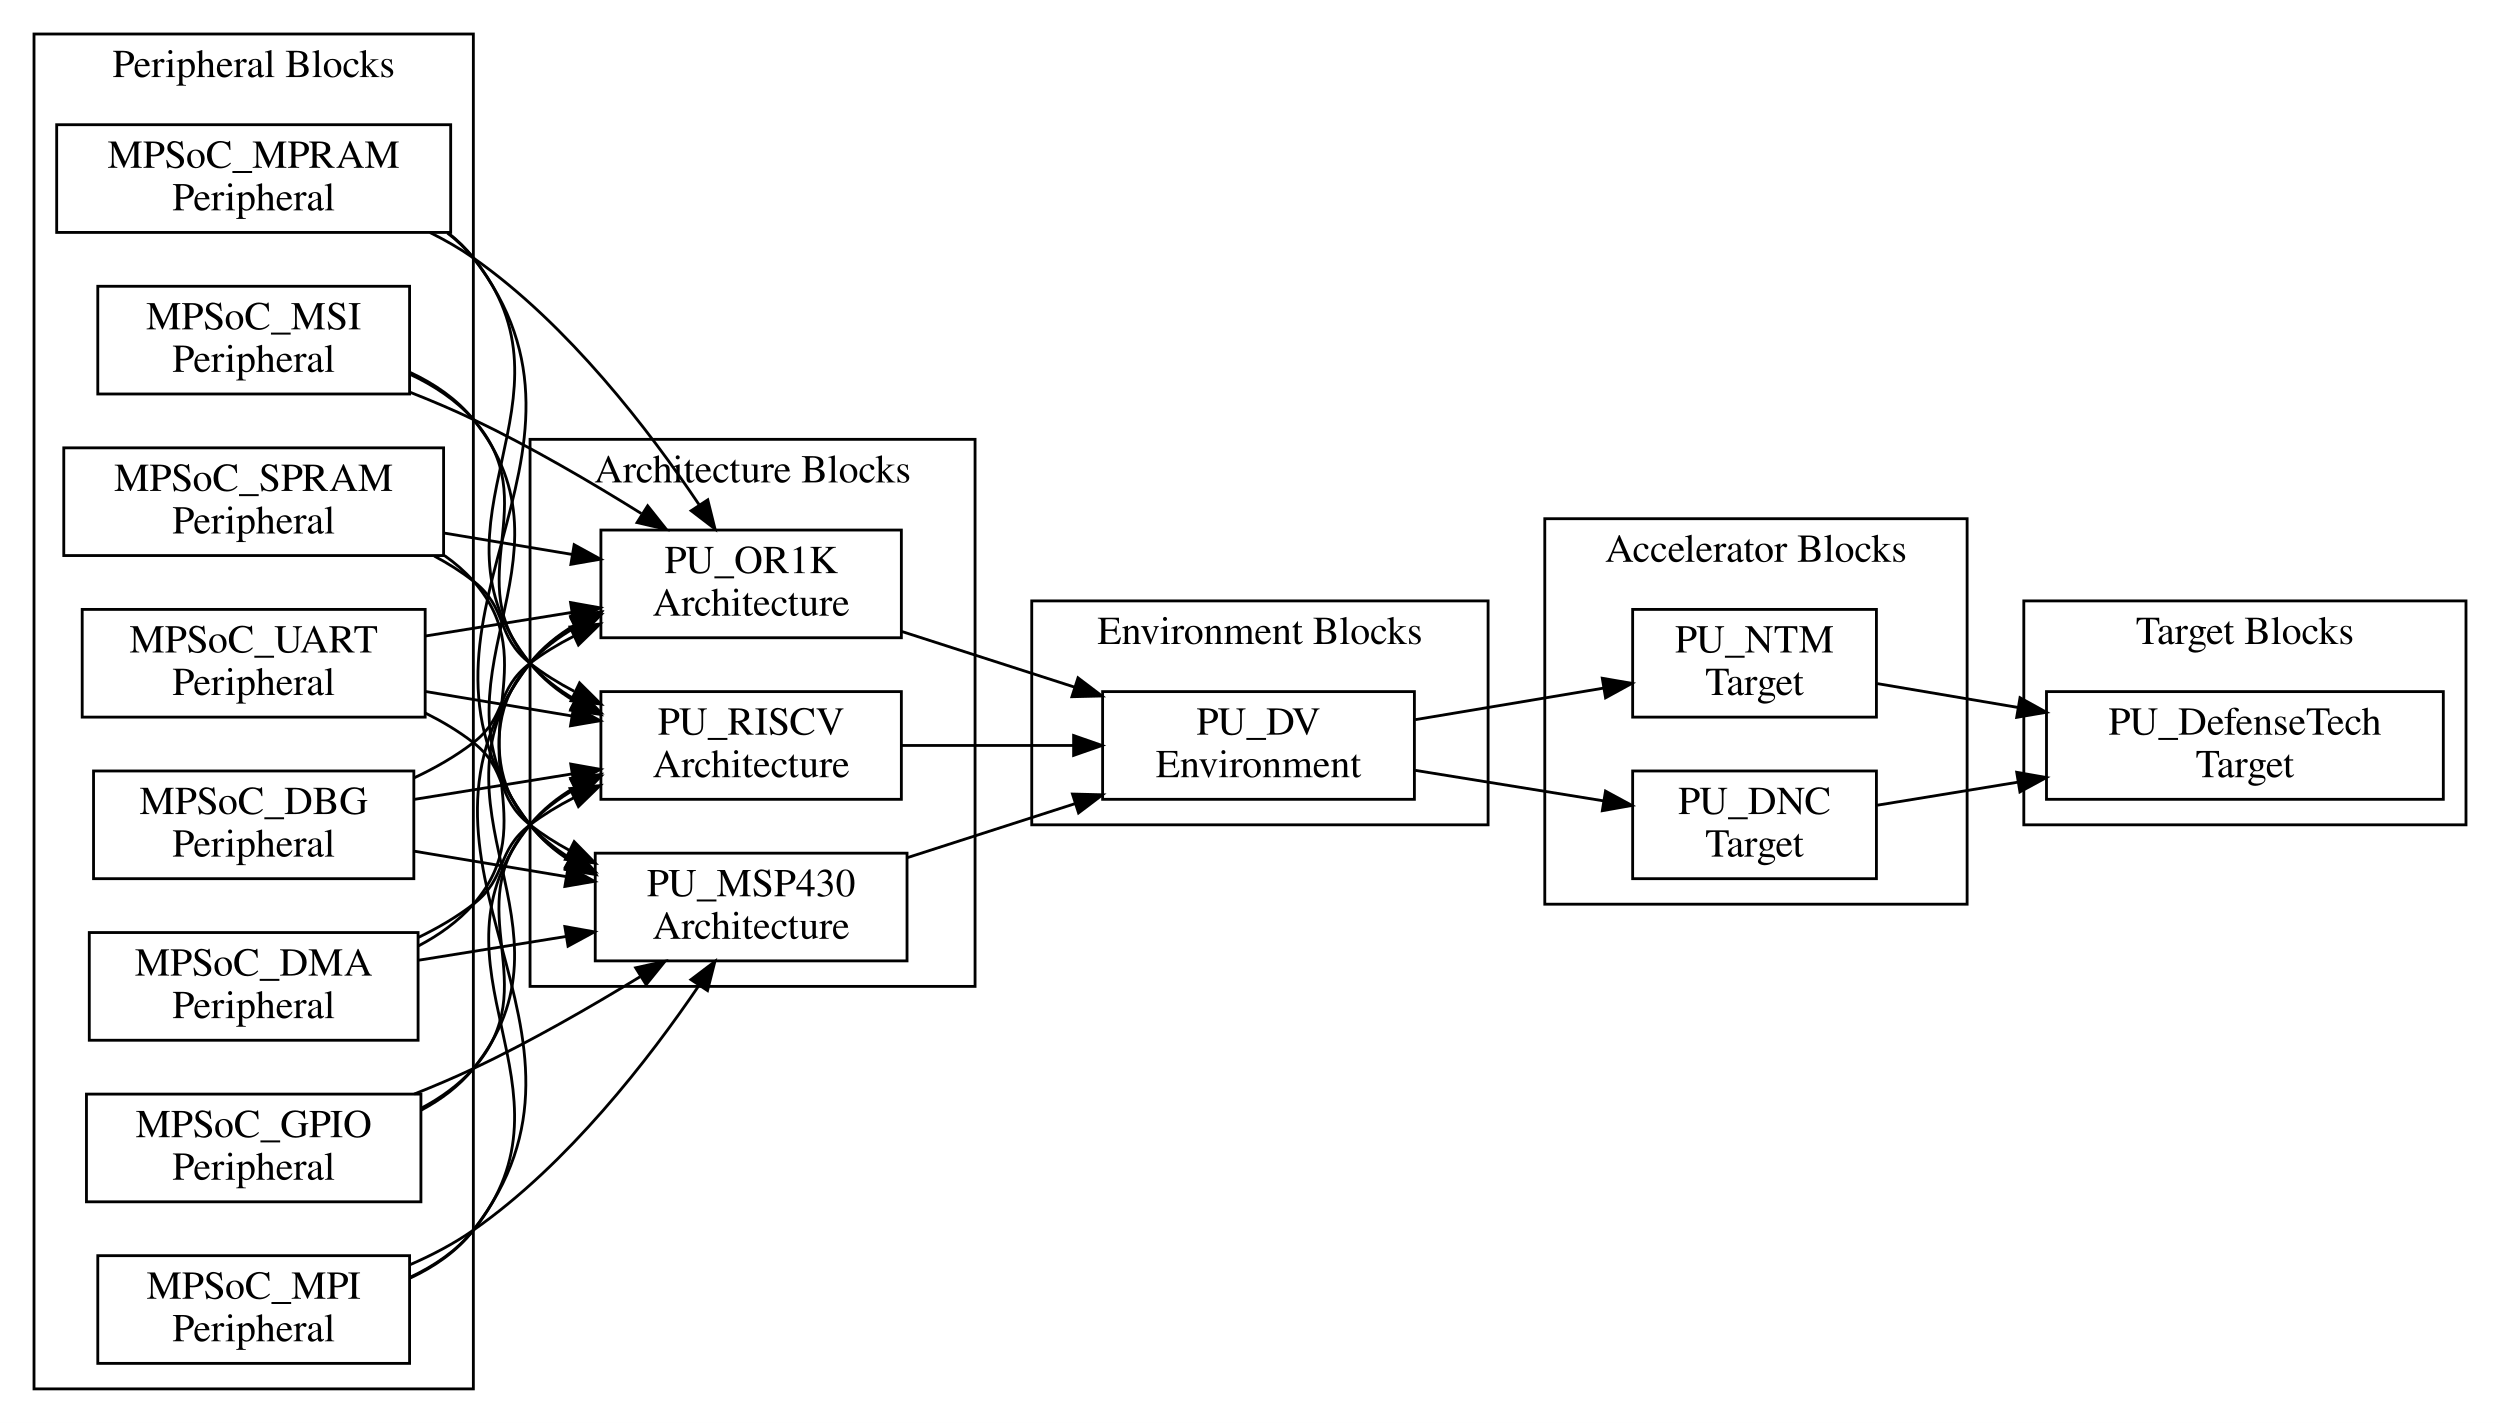
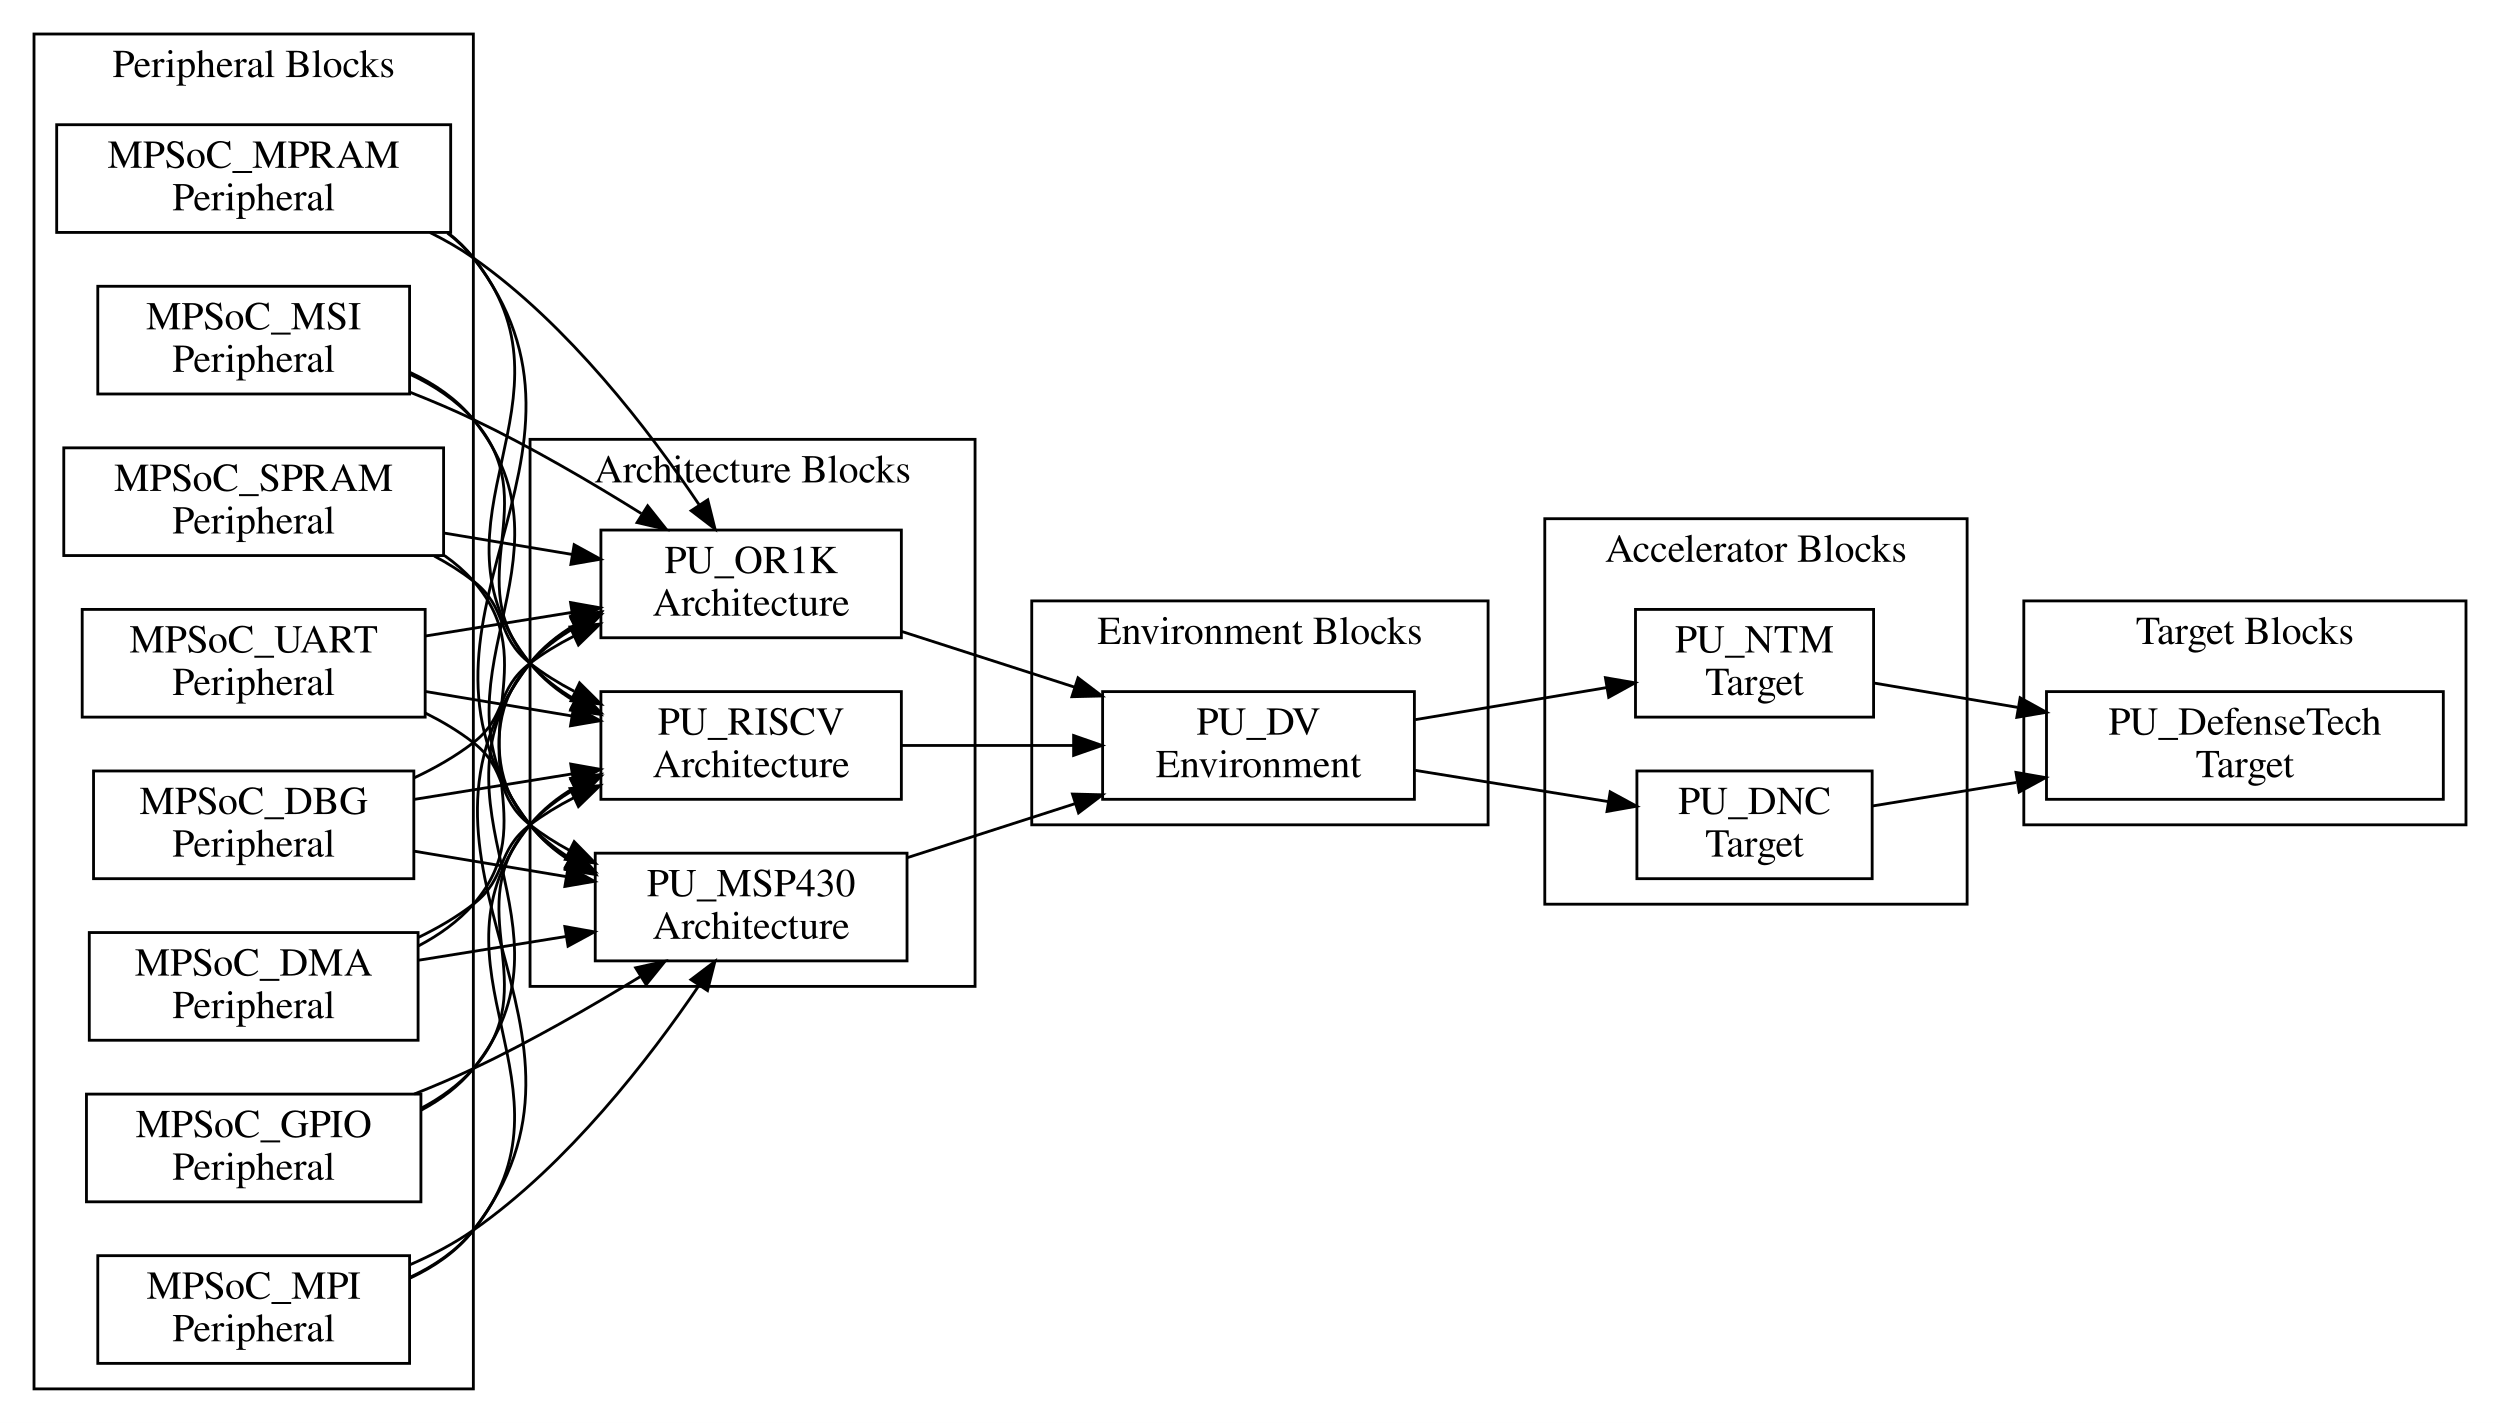
<svg xmlns="http://www.w3.org/2000/svg" width="882pt" height="502pt" viewBox="0.00 0.00 882.00 502.00">
  <g id="graph0" class="graph" transform="scale(1 1) rotate(0) translate(4 498)">
    <polygon fill="white" stroke="transparent" points="-4,4 -4,-498 878,-498 878,4 -4,4" />
    <g id="clust1" class="cluster">
      <polygon fill="none" stroke="black" points="8,-8 8,-486 163,-486 163,-8 8,-8" />
      <text text-anchor="middle" x="85.5" y="-470.8" font-family="Times,serif" font-size="14.00">Peripheral Blocks</text>
    </g>
    <g id="clust2" class="cluster">
      <polygon fill="none" stroke="black" points="183,-150 183,-343 340,-343 340,-150 183,-150" />
      <text text-anchor="middle" x="261.5" y="-327.8" font-family="Times,serif" font-size="14.00">Architecture Blocks</text>
    </g>
    <g id="clust3" class="cluster">
      <polygon fill="none" stroke="black" points="360,-207 360,-286 521,-286 521,-207 360,-207" />
      <text text-anchor="middle" x="440.5" y="-270.8" font-family="Times,serif" font-size="14.00">Environment Blocks</text>
    </g>
    <g id="clust4" class="cluster">
      <polygon fill="none" stroke="black" points="541,-179 541,-315 690,-315 690,-179 541,-179" />
      <text text-anchor="middle" x="615.5" y="-299.8" font-family="Times,serif" font-size="14.00">Accelerator Blocks</text>
    </g>
    <g id="clust5" class="cluster">
      <polygon fill="none" stroke="black" points="710,-207 710,-286 866,-286 866,-207 710,-207" />
      <text text-anchor="middle" x="788" y="-270.8" font-family="Times,serif" font-size="14.00">Target Blocks</text>
    </g>
    <g id="node1" class="node">
      <polygon fill="none" stroke="black" points="29,-188 29,-226 142,-226 142,-188 29,-188" />
      <text text-anchor="middle" x="85.5" y="-210.8" font-family="Times,serif" font-size="14.00">MPSoC_DBG </text>
      <text text-anchor="middle" x="85.5" y="-195.8" font-family="Times,serif" font-size="14.00">Peripheral</text>
    </g>
    <g id="node9" class="node">
      <polygon fill="none" stroke="black" points="206,-159 206,-197 316,-197 316,-159 206,-159" />
      <text text-anchor="middle" x="261" y="-181.8" font-family="Times,serif" font-size="14.00">PU_MSP430 </text>
      <text text-anchor="middle" x="261" y="-166.8" font-family="Times,serif" font-size="14.00">Architecture</text>
    </g>
    <g id="edge1" class="edge">
      <path fill="none" stroke="black" d="M142.35,-197.66C159.33,-194.83 178.12,-191.69 195.61,-188.76" />
      <polygon fill="black" stroke="black" points="196.45,-192.17 205.73,-187.07 195.29,-185.27 196.45,-192.17" />
    </g>
    <g id="node10" class="node">
      <polygon fill="none" stroke="black" points="208,-273 208,-311 314,-311 314,-273 208,-273" />
      <text text-anchor="middle" x="261" y="-295.8" font-family="Times,serif" font-size="14.00">PU_OR1K </text>
      <text text-anchor="middle" x="261" y="-280.8" font-family="Times,serif" font-size="14.00">Architecture</text>
    </g>
    <g id="edge9" class="edge">
      <path fill="none" stroke="black" d="M142.08,-223.56C149.49,-227.03 156.7,-231.15 163,-236 175.11,-245.33 170.82,-254.75 183,-264 187.72,-267.58 192.94,-270.74 198.37,-273.52" />
      <polygon fill="black" stroke="black" points="197.12,-276.8 207.67,-277.84 200.07,-270.45 197.12,-276.8" />
    </g>
    <g id="node11" class="node">
      <polygon fill="none" stroke="black" points="208,-216 208,-254 314,-254 314,-216 208,-216" />
      <text text-anchor="middle" x="261" y="-238.8" font-family="Times,serif" font-size="14.00">PU_RISCV </text>
      <text text-anchor="middle" x="261" y="-223.8" font-family="Times,serif" font-size="14.00">Architecture</text>
    </g>
    <g id="edge17" class="edge">
      <path fill="none" stroke="black" d="M142.35,-216.01C160.07,-218.87 179.77,-222.05 197.9,-224.98" />
      <polygon fill="black" stroke="black" points="197.36,-228.44 207.79,-226.57 198.48,-221.53 197.36,-228.44" />
    </g>
    <g id="node2" class="node">
      <polygon fill="none" stroke="black" points="27.5,-131 27.5,-169 143.5,-169 143.5,-131 27.5,-131" />
      <text text-anchor="middle" x="85.5" y="-153.8" font-family="Times,serif" font-size="14.00">MPSoC_DMA </text>
      <text text-anchor="middle" x="85.5" y="-138.8" font-family="Times,serif" font-size="14.00">Peripheral</text>
    </g>
    <g id="edge2" class="edge">
      <path fill="none" stroke="black" d="M143.79,-159.25C160.46,-161.94 178.77,-164.89 195.83,-167.64" />
      <polygon fill="black" stroke="black" points="195.28,-171.1 205.71,-169.24 196.4,-164.19 195.28,-171.1" />
    </g>
    <g id="edge10" class="edge">
      <path fill="none" stroke="black" d="M143.64,-164.29C150.91,-168.1 157.66,-172.91 163,-179 188.58,-208.18 157.22,-234.99 183,-264 187.51,-269.07 193.01,-273.23 198.98,-276.63" />
      <polygon fill="black" stroke="black" points="197.48,-279.79 207.99,-281.09 200.59,-273.52 197.48,-279.79" />
    </g>
    <g id="edge18" class="edge">
      <path fill="none" stroke="black" d="M143.67,-167.31C150.52,-170.62 157.15,-174.49 163,-179 175.11,-188.33 170.82,-197.75 183,-207 187.72,-210.58 192.94,-213.74 198.37,-216.52" />
      <polygon fill="black" stroke="black" points="197.12,-219.8 207.67,-220.84 200.07,-213.45 197.12,-219.8" />
    </g>
    <g id="node3" class="node">
      <polygon fill="none" stroke="black" points="26.5,-74 26.5,-112 144.5,-112 144.5,-74 26.5,-74" />
      <text text-anchor="middle" x="85.5" y="-96.8" font-family="Times,serif" font-size="14.00">MPSoC_GPIO </text>
      <text text-anchor="middle" x="85.5" y="-81.8" font-family="Times,serif" font-size="14.00">Peripheral</text>
    </g>
    <g id="edge3" class="edge">
      <path fill="none" stroke="black" d="M142.14,-112.02C149.24,-114.84 156.35,-117.86 163,-121 183,-130.44 204.29,-142.69 221.82,-153.41" />
      <polygon fill="black" stroke="black" points="220.26,-156.56 230.61,-158.85 223.95,-150.61 220.26,-156.56" />
    </g>
    <g id="edge11" class="edge">
      <path fill="none" stroke="black" d="M144.51,-106.29C151.56,-110.03 158.02,-114.84 163,-121 203.32,-170.92 142.62,-214.12 183,-264 187.33,-269.35 192.77,-273.68 198.75,-277.18" />
      <polygon fill="black" stroke="black" points="197.33,-280.38 207.83,-281.74 200.47,-274.12 197.33,-280.38" />
    </g>
    <g id="edge19" class="edge">
      <path fill="none" stroke="black" d="M144.77,-107.1C151.61,-110.73 157.94,-115.28 163,-121 189,-150.39 156.97,-177.63 183,-207 187.5,-212.08 193,-216.24 198.96,-219.64" />
      <polygon fill="black" stroke="black" points="197.46,-222.8 207.98,-224.11 200.57,-216.53 197.46,-222.8" />
    </g>
    <g id="node4" class="node">
      <polygon fill="none" stroke="black" points="30.5,-17 30.5,-55 140.5,-55 140.5,-17 30.5,-17" />
      <text text-anchor="middle" x="85.5" y="-39.8" font-family="Times,serif" font-size="14.00">MPSoC_MPI </text>
      <text text-anchor="middle" x="85.5" y="-24.8" font-family="Times,serif" font-size="14.00">Peripheral</text>
    </g>
    <g id="edge4" class="edge">
      <path fill="none" stroke="black" d="M140.52,-51.75C148.4,-55.17 156.15,-59.23 163,-64 196.38,-87.25 225.21,-124.69 242.57,-150.28" />
      <polygon fill="black" stroke="black" points="239.77,-152.39 248.22,-158.79 245.61,-148.52 239.77,-152.39" />
    </g>
    <g id="edge12" class="edge">
      <path fill="none" stroke="black" d="M140.53,-47.01C149.18,-51.03 157.19,-56.51 163,-64 217.76,-134.58 128.17,-193.47 183,-264 187.28,-269.51 192.75,-273.93 198.79,-277.49" />
      <polygon fill="black" stroke="black" points="197.48,-280.74 207.98,-282.1 200.61,-274.49 197.48,-280.74" />
    </g>
    <g id="edge20" class="edge">
      <path fill="none" stroke="black" d="M140.67,-47.38C149.21,-51.36 157.13,-56.74 163,-64 203.32,-113.92 142.62,-157.12 183,-207 187.33,-212.35 192.77,-216.68 198.75,-220.18" />
      <polygon fill="black" stroke="black" points="197.33,-223.38 207.83,-224.74 200.47,-217.12 197.33,-223.38" />
    </g>
    <g id="node5" class="node">
      <polygon fill="none" stroke="black" points="16,-416 16,-454 155,-454 155,-416 16,-416" />
      <text text-anchor="middle" x="85.5" y="-438.8" font-family="Times,serif" font-size="14.00">MPSoC_MPRAM </text>
      <text text-anchor="middle" x="85.5" y="-423.8" font-family="Times,serif" font-size="14.00">Peripheral</text>
    </g>
    <g id="edge5" class="edge">
      <path fill="none" stroke="black" d="M154.01,-415.9C157.36,-413.3 160.4,-410.35 163,-407 217.76,-336.42 128.57,-277.84 183,-207 186.88,-201.95 191.75,-197.77 197.15,-194.33" />
      <polygon fill="black" stroke="black" points="198.9,-197.36 205.99,-189.49 195.54,-191.22 198.9,-197.36" />
    </g>
    <g id="edge13" class="edge">
      <path fill="none" stroke="black" d="M147.69,-415.96C153.06,-413.3 158.25,-410.32 163,-407 196.5,-383.56 225.3,-345.79 242.62,-319.97" />
      <polygon fill="black" stroke="black" points="245.7,-321.66 248.26,-311.38 239.85,-317.82 245.7,-321.66" />
    </g>
    <g id="edge21" class="edge">
      <path fill="none" stroke="black" d="M153.86,-415.78C157.24,-413.21 160.33,-410.3 163,-407 203.32,-357.08 142.91,-314.11 183,-264 187.32,-258.6 192.75,-254.21 198.73,-250.64" />
      <polygon fill="black" stroke="black" points="200.52,-253.65 207.8,-245.96 197.31,-247.43 200.52,-253.65" />
    </g>
    <g id="node6" class="node">
      <polygon fill="none" stroke="black" points="30.5,-359 30.5,-397 140.5,-397 140.5,-359 30.5,-359" />
      <text text-anchor="middle" x="85.5" y="-381.8" font-family="Times,serif" font-size="14.00">MPSoC_MSI </text>
      <text text-anchor="middle" x="85.5" y="-366.8" font-family="Times,serif" font-size="14.00">Peripheral</text>
    </g>
    <g id="edge6" class="edge">
      <path fill="none" stroke="black" d="M140.67,-366.62C149.21,-362.64 157.13,-357.26 163,-350 203.32,-300.08 142.91,-257.11 183,-207 186.83,-202.21 191.54,-198.22 196.73,-194.88" />
      <polygon fill="black" stroke="black" points="198.77,-197.75 205.84,-189.86 195.39,-191.62 198.77,-197.75" />
    </g>
    <g id="edge14" class="edge">
      <path fill="none" stroke="black" d="M140.53,-359.67C148.17,-356.67 155.85,-353.41 163,-350 183.21,-340.36 204.68,-327.8 222.26,-316.82" />
      <polygon fill="black" stroke="black" points="224.49,-319.55 231.08,-311.25 220.75,-313.63 224.49,-319.55" />
    </g>
    <g id="edge22" class="edge">
      <path fill="none" stroke="black" d="M140.54,-366C148.98,-362.08 156.91,-356.89 163,-350 189,-320.61 157.14,-293.51 183,-264 187.49,-258.87 192.98,-254.65 198.94,-251.18" />
      <polygon fill="black" stroke="black" points="200.63,-254.25 207.96,-246.59 197.45,-248.01 200.63,-254.25" />
    </g>
    <g id="node7" class="node">
      <polygon fill="none" stroke="black" points="18.5,-302 18.5,-340 152.5,-340 152.5,-302 18.5,-302" />
      <text text-anchor="middle" x="85.5" y="-324.8" font-family="Times,serif" font-size="14.00">MPSoC_SPRAM </text>
      <text text-anchor="middle" x="85.5" y="-309.8" font-family="Times,serif" font-size="14.00">Peripheral</text>
    </g>
    <g id="edge7" class="edge">
      <path fill="none" stroke="black" d="M152.83,-301.99C156.56,-299.37 160,-296.39 163,-293 189,-263.61 157.14,-236.51 183,-207 186.98,-202.46 191.75,-198.62 196.93,-195.39" />
      <polygon fill="black" stroke="black" points="198.85,-198.33 205.98,-190.49 195.52,-192.17 198.85,-198.33" />
    </g>
    <g id="edge15" class="edge">
      <path fill="none" stroke="black" d="M152.59,-309.95C167.45,-307.47 183.17,-304.84 197.86,-302.39" />
      <polygon fill="black" stroke="black" points="198.56,-305.82 207.85,-300.72 197.41,-298.91 198.56,-305.82" />
    </g>
    <g id="edge23" class="edge">
      <path fill="none" stroke="black" d="M149.2,-301.83C154.08,-299.22 158.75,-296.29 163,-293 175.38,-283.41 170.67,-273.64 183,-264 187.76,-260.28 193.04,-257 198.56,-254.11" />
      <polygon fill="black" stroke="black" points="200.47,-257.08 207.99,-249.61 197.46,-250.76 200.47,-257.08" />
    </g>
    <g id="node8" class="node">
      <polygon fill="none" stroke="black" points="25,-245 25,-283 146,-283 146,-245 25,-245" />
      <text text-anchor="middle" x="85.5" y="-267.8" font-family="Times,serif" font-size="14.00">MPSoC_UART </text>
      <text text-anchor="middle" x="85.5" y="-252.8" font-family="Times,serif" font-size="14.00">Peripheral</text>
    </g>
    <g id="edge8" class="edge">
      <path fill="none" stroke="black" d="M146.09,-246.43C152.09,-243.44 157.86,-239.98 163,-236 175.38,-226.41 170.67,-216.64 183,-207 187.29,-203.65 192.01,-200.65 196.94,-197.97" />
      <polygon fill="black" stroke="black" points="198.57,-201.07 205.98,-193.5 195.47,-194.8 198.57,-201.07" />
    </g>
    <g id="edge16" class="edge">
      <path fill="none" stroke="black" d="M146.21,-273.64C162.77,-276.31 180.79,-279.22 197.5,-281.91" />
      <polygon fill="black" stroke="black" points="197.29,-285.42 207.72,-283.56 198.4,-278.51 197.29,-285.42" />
    </g>
    <g id="edge24" class="edge">
      <path fill="none" stroke="black" d="M146.21,-254.02C162.77,-251.25 180.79,-248.24 197.5,-245.45" />
      <polygon fill="black" stroke="black" points="198.43,-248.84 207.72,-243.74 197.28,-241.94 198.43,-248.84" />
    </g>
    <g id="node12" class="node">
      <polygon fill="none" stroke="black" points="385,-216 385,-254 495,-254 495,-216 385,-216" />
      <text text-anchor="middle" x="440" y="-238.8" font-family="Times,serif" font-size="14.00">PU_DV </text>
      <text text-anchor="middle" x="440" y="-223.8" font-family="Times,serif" font-size="14.00">Environment</text>
    </g>
    <g id="edge25" class="edge">
      <path fill="none" stroke="black" d="M316.07,-195.41C334.77,-201.43 355.89,-208.24 375.29,-214.48" />
      <polygon fill="black" stroke="black" points="374.37,-217.86 384.96,-217.6 376.51,-211.2 374.37,-217.86" />
    </g>
    <g id="edge26" class="edge">
      <path fill="none" stroke="black" d="M314.15,-275.21C333.25,-269.05 355.09,-262.02 375.11,-255.58" />
      <polygon fill="black" stroke="black" points="376.32,-258.86 384.77,-252.46 374.18,-252.2 376.32,-258.86" />
    </g>
    <g id="edge27" class="edge">
      <path fill="none" stroke="black" d="M314.15,-235C333.08,-235 354.7,-235 374.56,-235" />
      <polygon fill="black" stroke="black" points="374.77,-238.5 384.77,-235 374.77,-231.5 374.77,-238.5" />
    </g>
    <g id="node13" class="node">
-       <polygon fill="none" stroke="black" points="572,-245 572,-283 658,-283 658,-245 572,-245" />
+       <polygon fill="none" stroke="black" points="573,-245 573,-283 657,-283 657,-245 573,-245" />
      <text text-anchor="middle" x="615" y="-267.8" font-family="Times,serif" font-size="14.00">PU_NTM </text>
      <text text-anchor="middle" x="615" y="-252.8" font-family="Times,serif" font-size="14.00">Target</text>
    </g>
    <g id="edge28" class="edge">
-       <path fill="none" stroke="black" d="M495.26,-244.1C516.47,-247.65 540.69,-251.71 561.7,-255.23" />
-       <polygon fill="black" stroke="black" points="561.29,-258.71 571.73,-256.91 562.44,-251.81 561.29,-258.71" />
+       <path fill="none" stroke="black" d="M495.26,-244.1C516.81,-247.71 541.47,-251.84 562.71,-255.4" />
+       <polygon fill="black" stroke="black" points="562.39,-258.9 572.83,-257.1 563.55,-251.99 562.39,-258.9" />
    </g>
    <g id="node14" class="node">
-       <polygon fill="none" stroke="black" points="572,-188 572,-226 658,-226 658,-188 572,-188" />
+       <polygon fill="none" stroke="black" points="573.5,-188 573.5,-226 656.5,-226 656.5,-188 573.5,-188" />
      <text text-anchor="middle" x="615" y="-210.8" font-family="Times,serif" font-size="14.00">PU_DNC </text>
      <text text-anchor="middle" x="615" y="-195.8" font-family="Times,serif" font-size="14.00">Target</text>
    </g>
    <g id="edge29" class="edge">
-       <path fill="none" stroke="black" d="M495.26,-226.22C516.47,-222.79 540.69,-218.87 561.7,-215.46" />
-       <polygon fill="black" stroke="black" points="562.42,-218.89 571.73,-213.84 561.3,-211.98 562.42,-218.89" />
+       <path fill="none" stroke="black" d="M495.26,-226.22C517.08,-222.69 542.08,-218.64 563.5,-215.17" />
+       <polygon fill="black" stroke="black" points="564.07,-218.63 573.38,-213.57 562.95,-211.72 564.07,-218.63" />
    </g>
    <g id="node15" class="node">
      <polygon fill="none" stroke="black" points="718,-216 718,-254 858,-254 858,-216 718,-216" />
      <text text-anchor="middle" x="788" y="-238.8" font-family="Times,serif" font-size="14.00">PU_DefenseTech </text>
      <text text-anchor="middle" x="788" y="-223.8" font-family="Times,serif" font-size="14.00">Target</text>
    </g>
    <g id="edge30" class="edge">
-       <path fill="none" stroke="black" d="M658.27,-256.83C673.32,-254.28 690.79,-251.32 707.91,-248.41" />
-       <polygon fill="black" stroke="black" points="708.66,-251.84 717.94,-246.71 707.49,-244.93 708.66,-251.84" />
+       <path fill="none" stroke="black" d="M657.39,-256.98C672.6,-254.4 690.36,-251.39 707.78,-248.44" />
+       <polygon fill="black" stroke="black" points="708.7,-251.83 717.97,-246.71 707.53,-244.93 708.7,-251.83" />
    </g>
    <g id="edge31" class="edge">
-       <path fill="none" stroke="black" d="M658.27,-213.92C673.32,-216.39 690.79,-219.25 707.91,-222.05" />
-       <polygon fill="black" stroke="black" points="707.5,-225.53 717.94,-223.69 708.63,-218.62 707.5,-225.53" />
+       <path fill="none" stroke="black" d="M656.52,-213.64C671.8,-216.14 689.75,-219.08 707.37,-221.96" />
+       <polygon fill="black" stroke="black" points="707.24,-225.49 717.68,-223.65 708.37,-218.58 707.24,-225.49" />
    </g>
  </g>
</svg>
